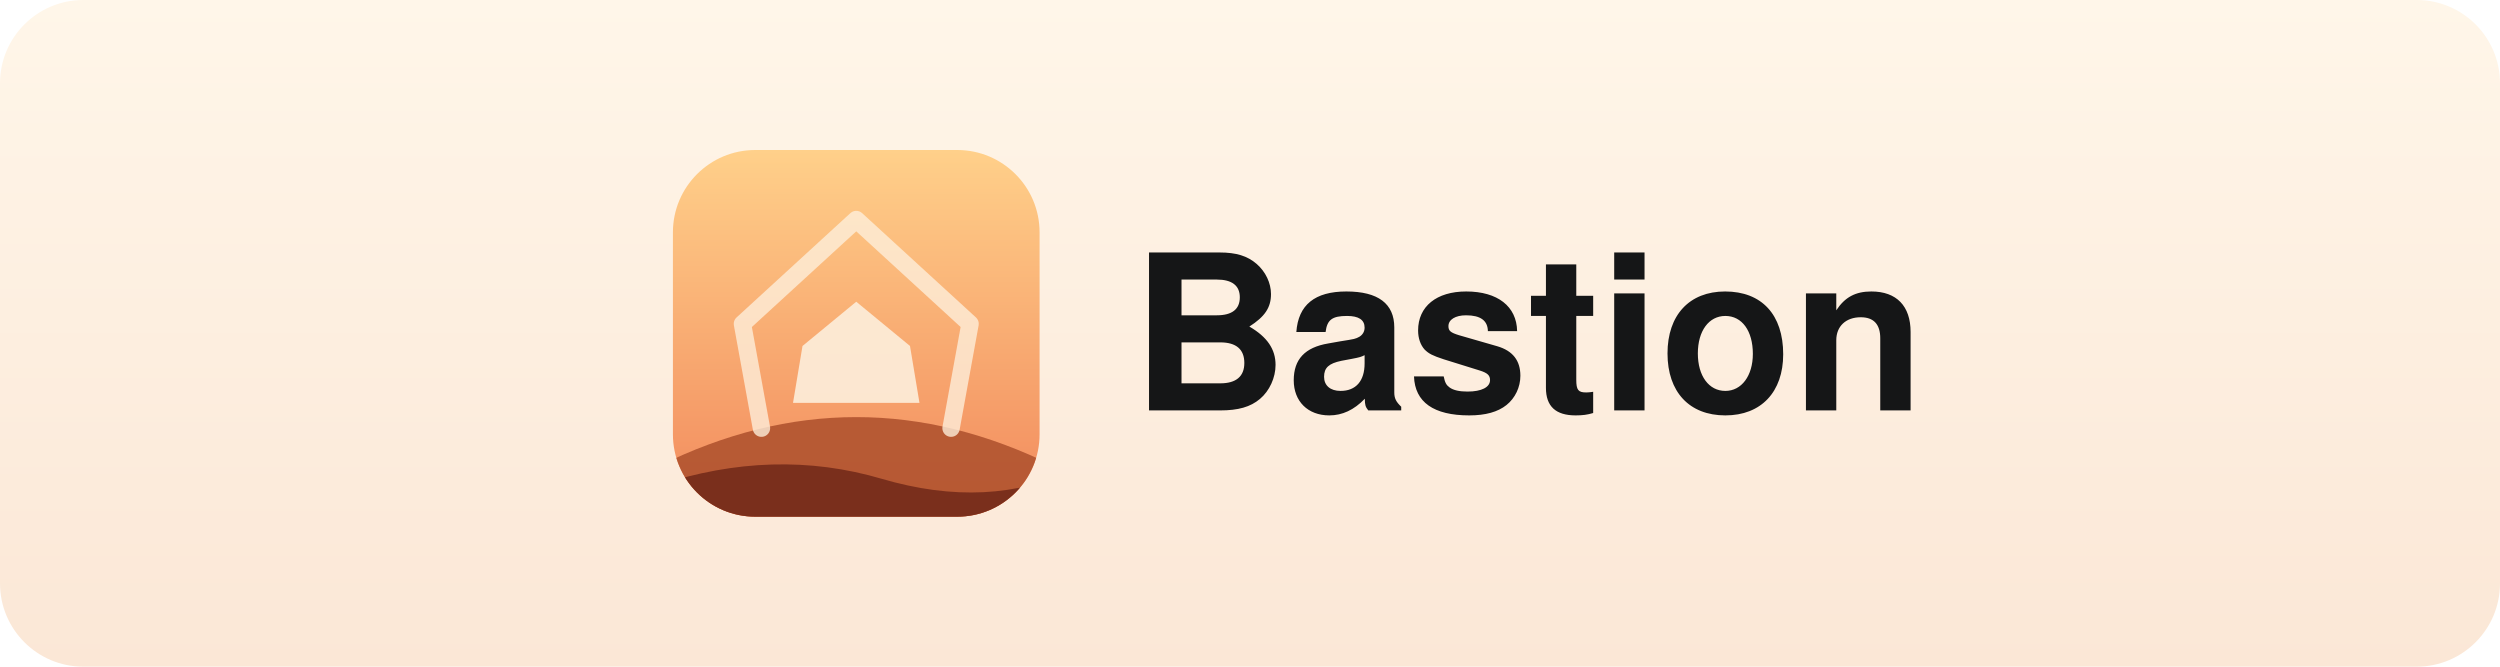
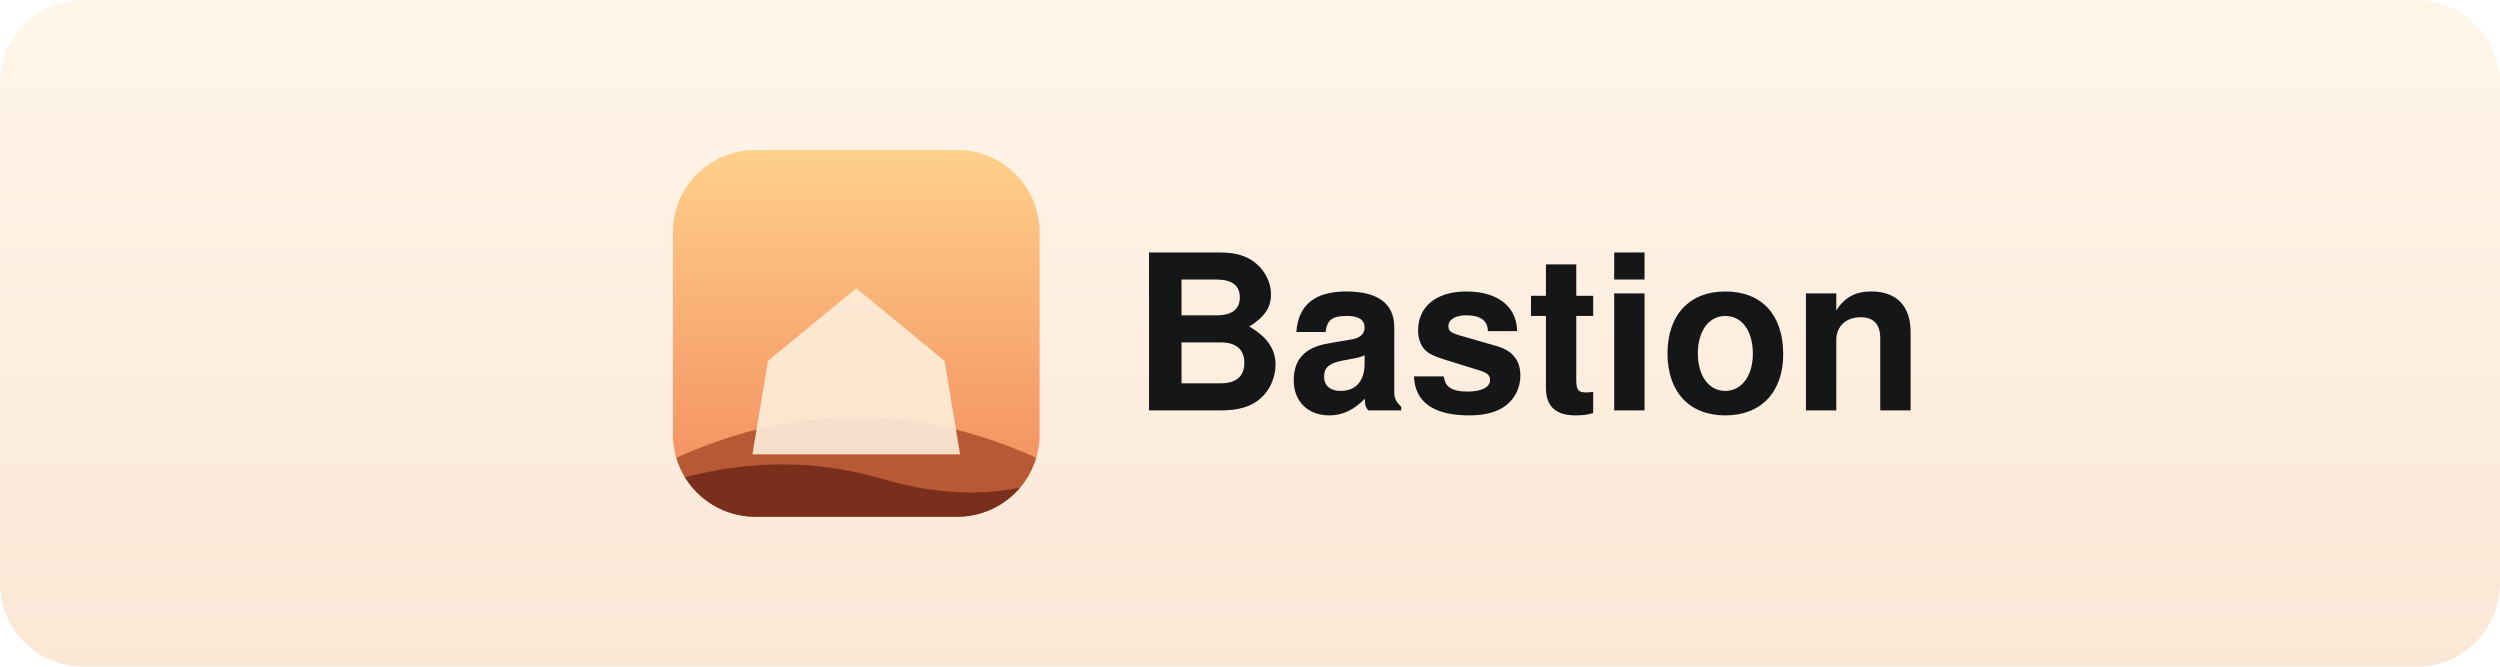
<svg xmlns="http://www.w3.org/2000/svg" width="1200" height="320" viewBox="0 0 1200 320" role="img" aria-label="Bastion">
  <defs>
    <linearGradient id="wash" gradientUnits="userSpaceOnUse" x1="600" y1="0" x2="600" y2="320">
      <stop offset="0" stop-color="#FFF6E9" />
      <stop offset="1" stop-color="#FBE7D6" />
    </linearGradient>
  </defs>
  <rect width="1200" height="320" rx="40" fill="url(#wash)" />
  <g transform="translate(323 72) scale(0.171875)">
    <defs>
      <linearGradient id="icon-appshot-plate" gradientUnits="userSpaceOnUse" x1="512" y1="0" x2="512" y2="1024">
        <stop offset="0" stop-color="#FFD08A" />
        <stop offset="1" stop-color="#F2895C" />
      </linearGradient>
      <clipPath id="icon-c">
        <rect width="1024" height="1024" rx="230" />
      </clipPath>
    </defs>
    <rect x="0" y="0" width="1024" height="1024" rx="230" fill="url(#icon-appshot-plate)" />
    <g clip-path="url(#icon-c)" transform="translate(0 0) scale(1)">
      <path d="M-39.7 882.8 Q512 609.1 1063.7 882.8 V1063.7 H-39.7 Z" fill="#B0532F" opacity=".9" />
      <path d="M-39.7 935.7 Q282.5 829.8 582.6 918.1 T1121.1 891.6 V1063.7 H-39.7 Z" fill="#7A2F1C" />
-       <path d="M247.2 776.8 L194.2 485.5 L512 194.2 L829.8 485.5 L776.8 776.8" fill="none" stroke="#FDEFDC" stroke-opacity=".78" stroke-width="48.6" stroke-linejoin="round" stroke-linecap="round" />
-       <path d="M512 423.7 L662.1 547.3 L688.6 706.2 L335.4 706.2 L361.9 547.3 Z" fill="#FDEFDC" fill-opacity=".9" />
+       <path d="M512 386.1 L758.5 589.1 L802 850 L222 850 L265.5 589.1 Z" fill="#FDEFDC" fill-opacity=".9" />
    </g>
  </g>
  <text x="543" y="197" fill="#151617" font-family="-apple-system, BlinkMacSystemFont, &quot;SF Pro Display&quot;, &quot;Helvetica Neue&quot;, Helvetica, Arial, sans-serif" font-size="104" font-weight="600" textLength="334" lengthAdjust="spacingAndGlyphs">Bastion</text>
</svg>
